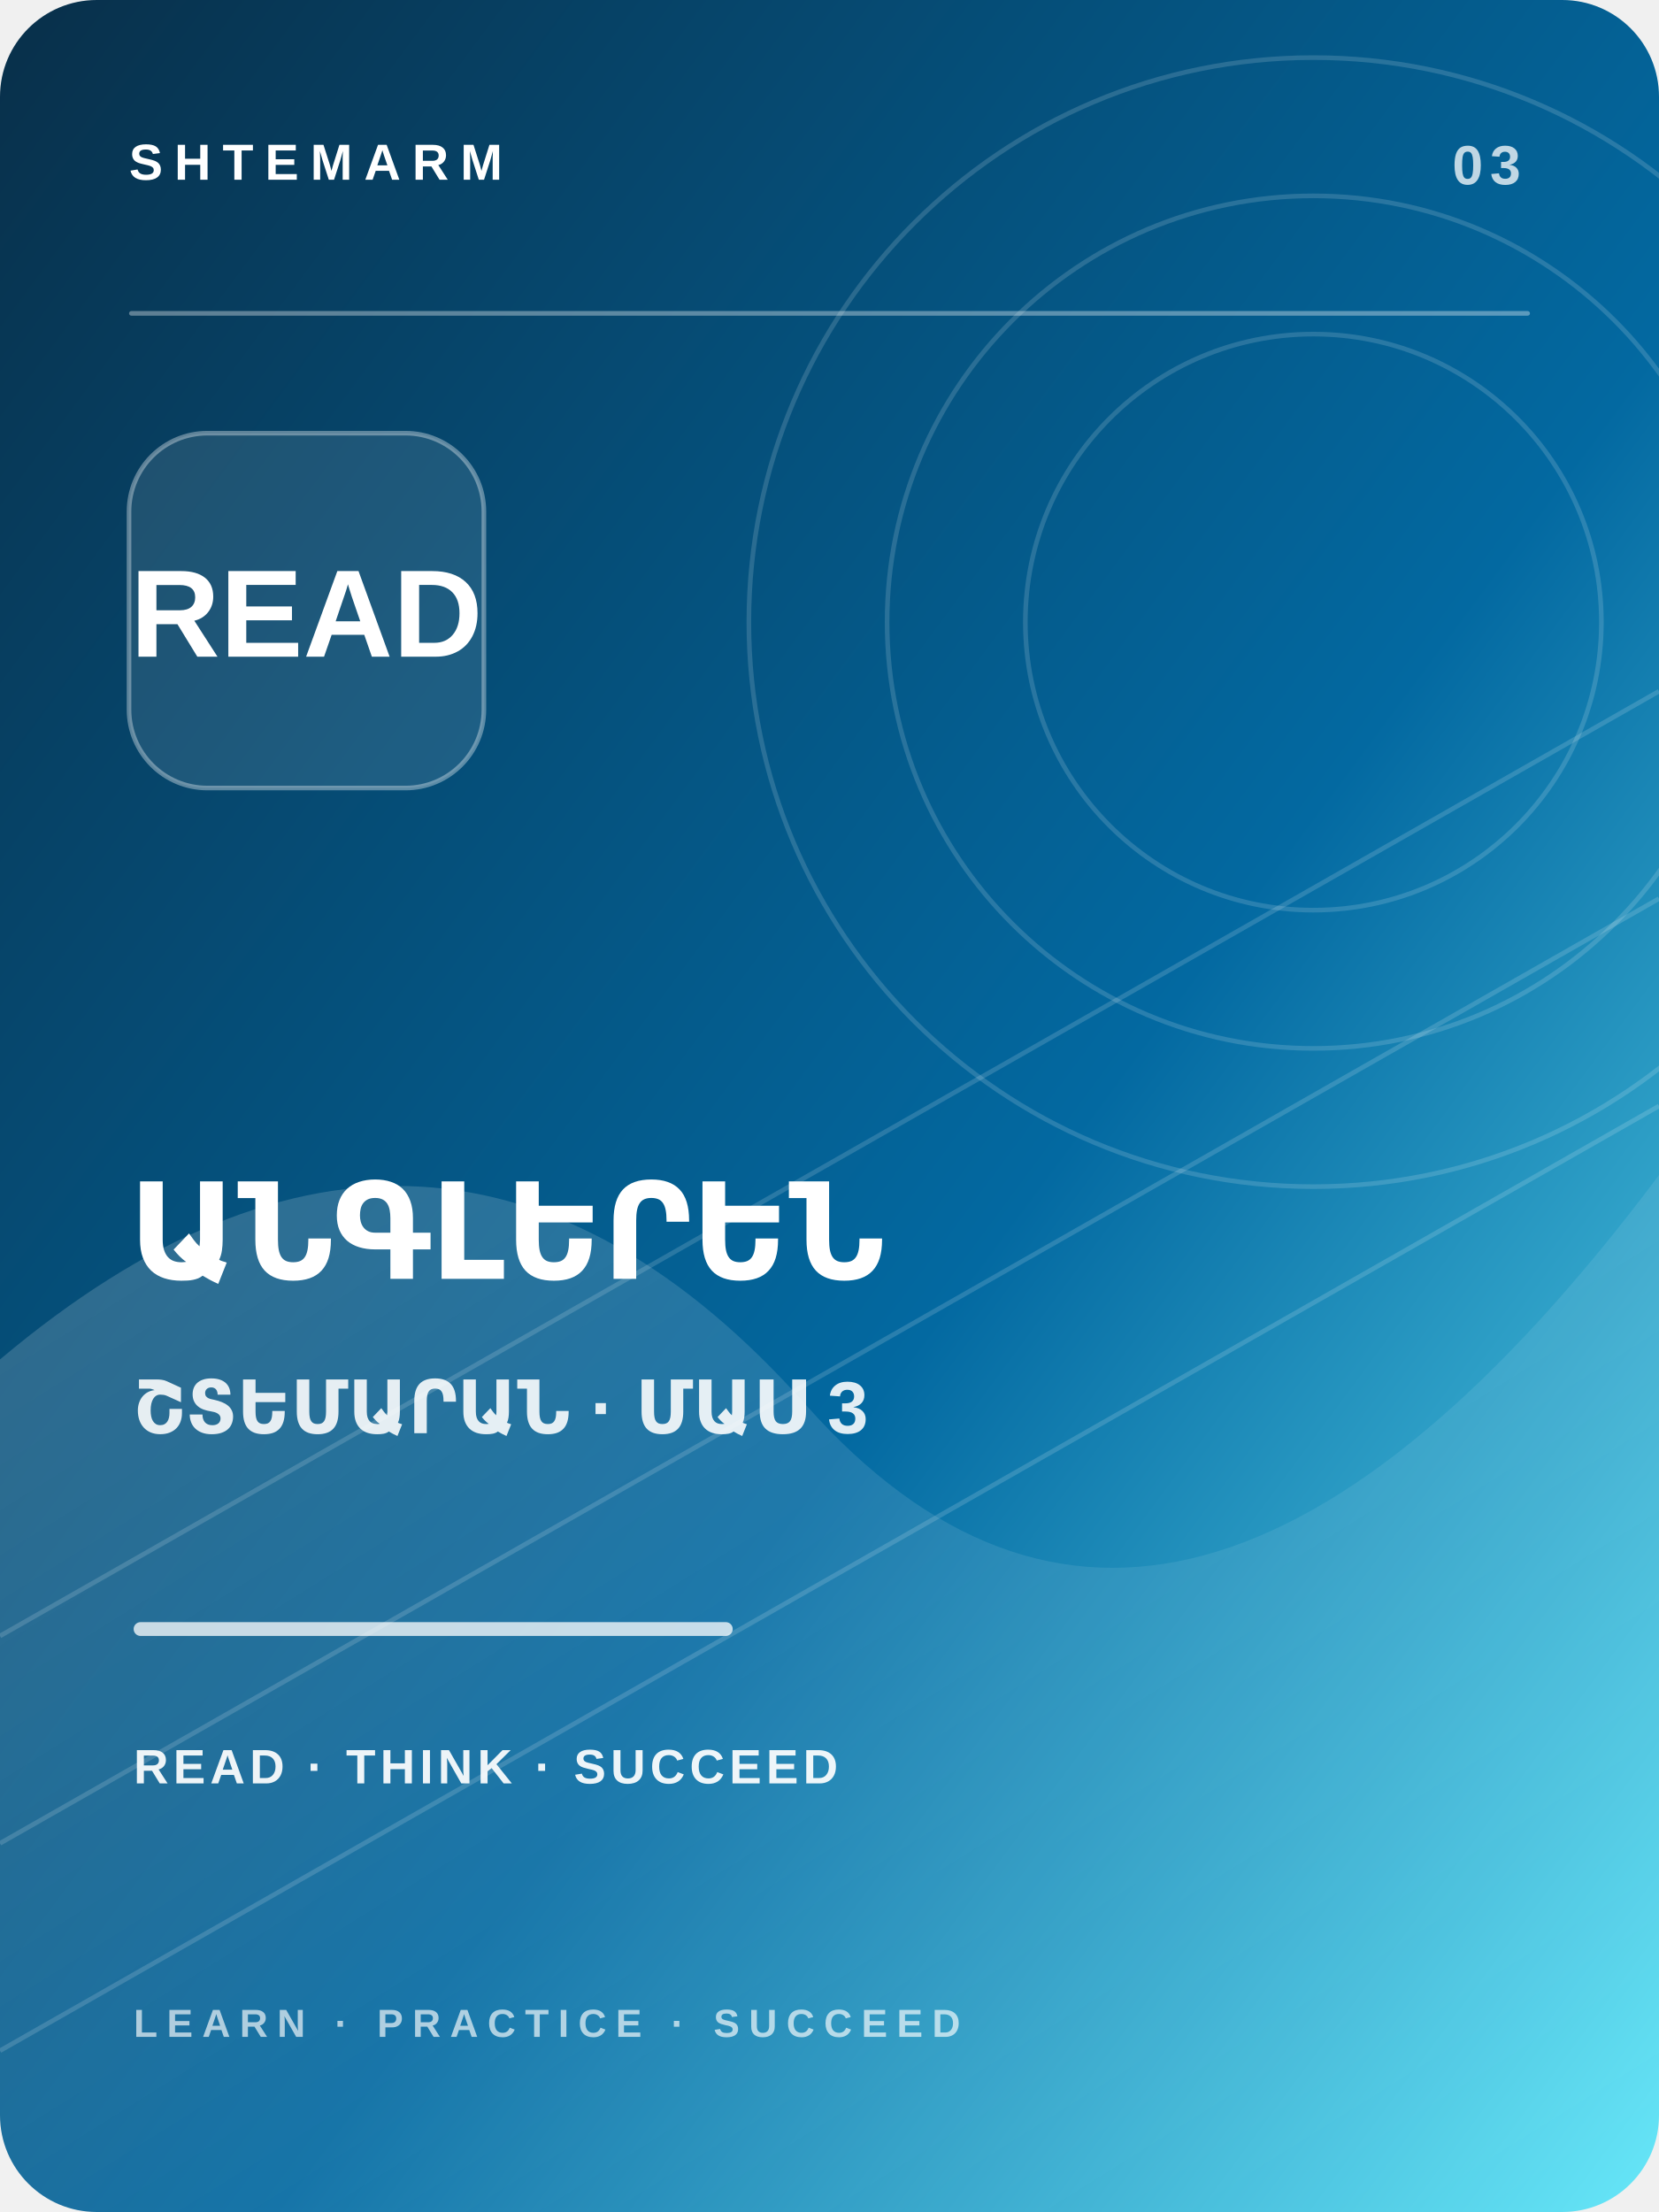
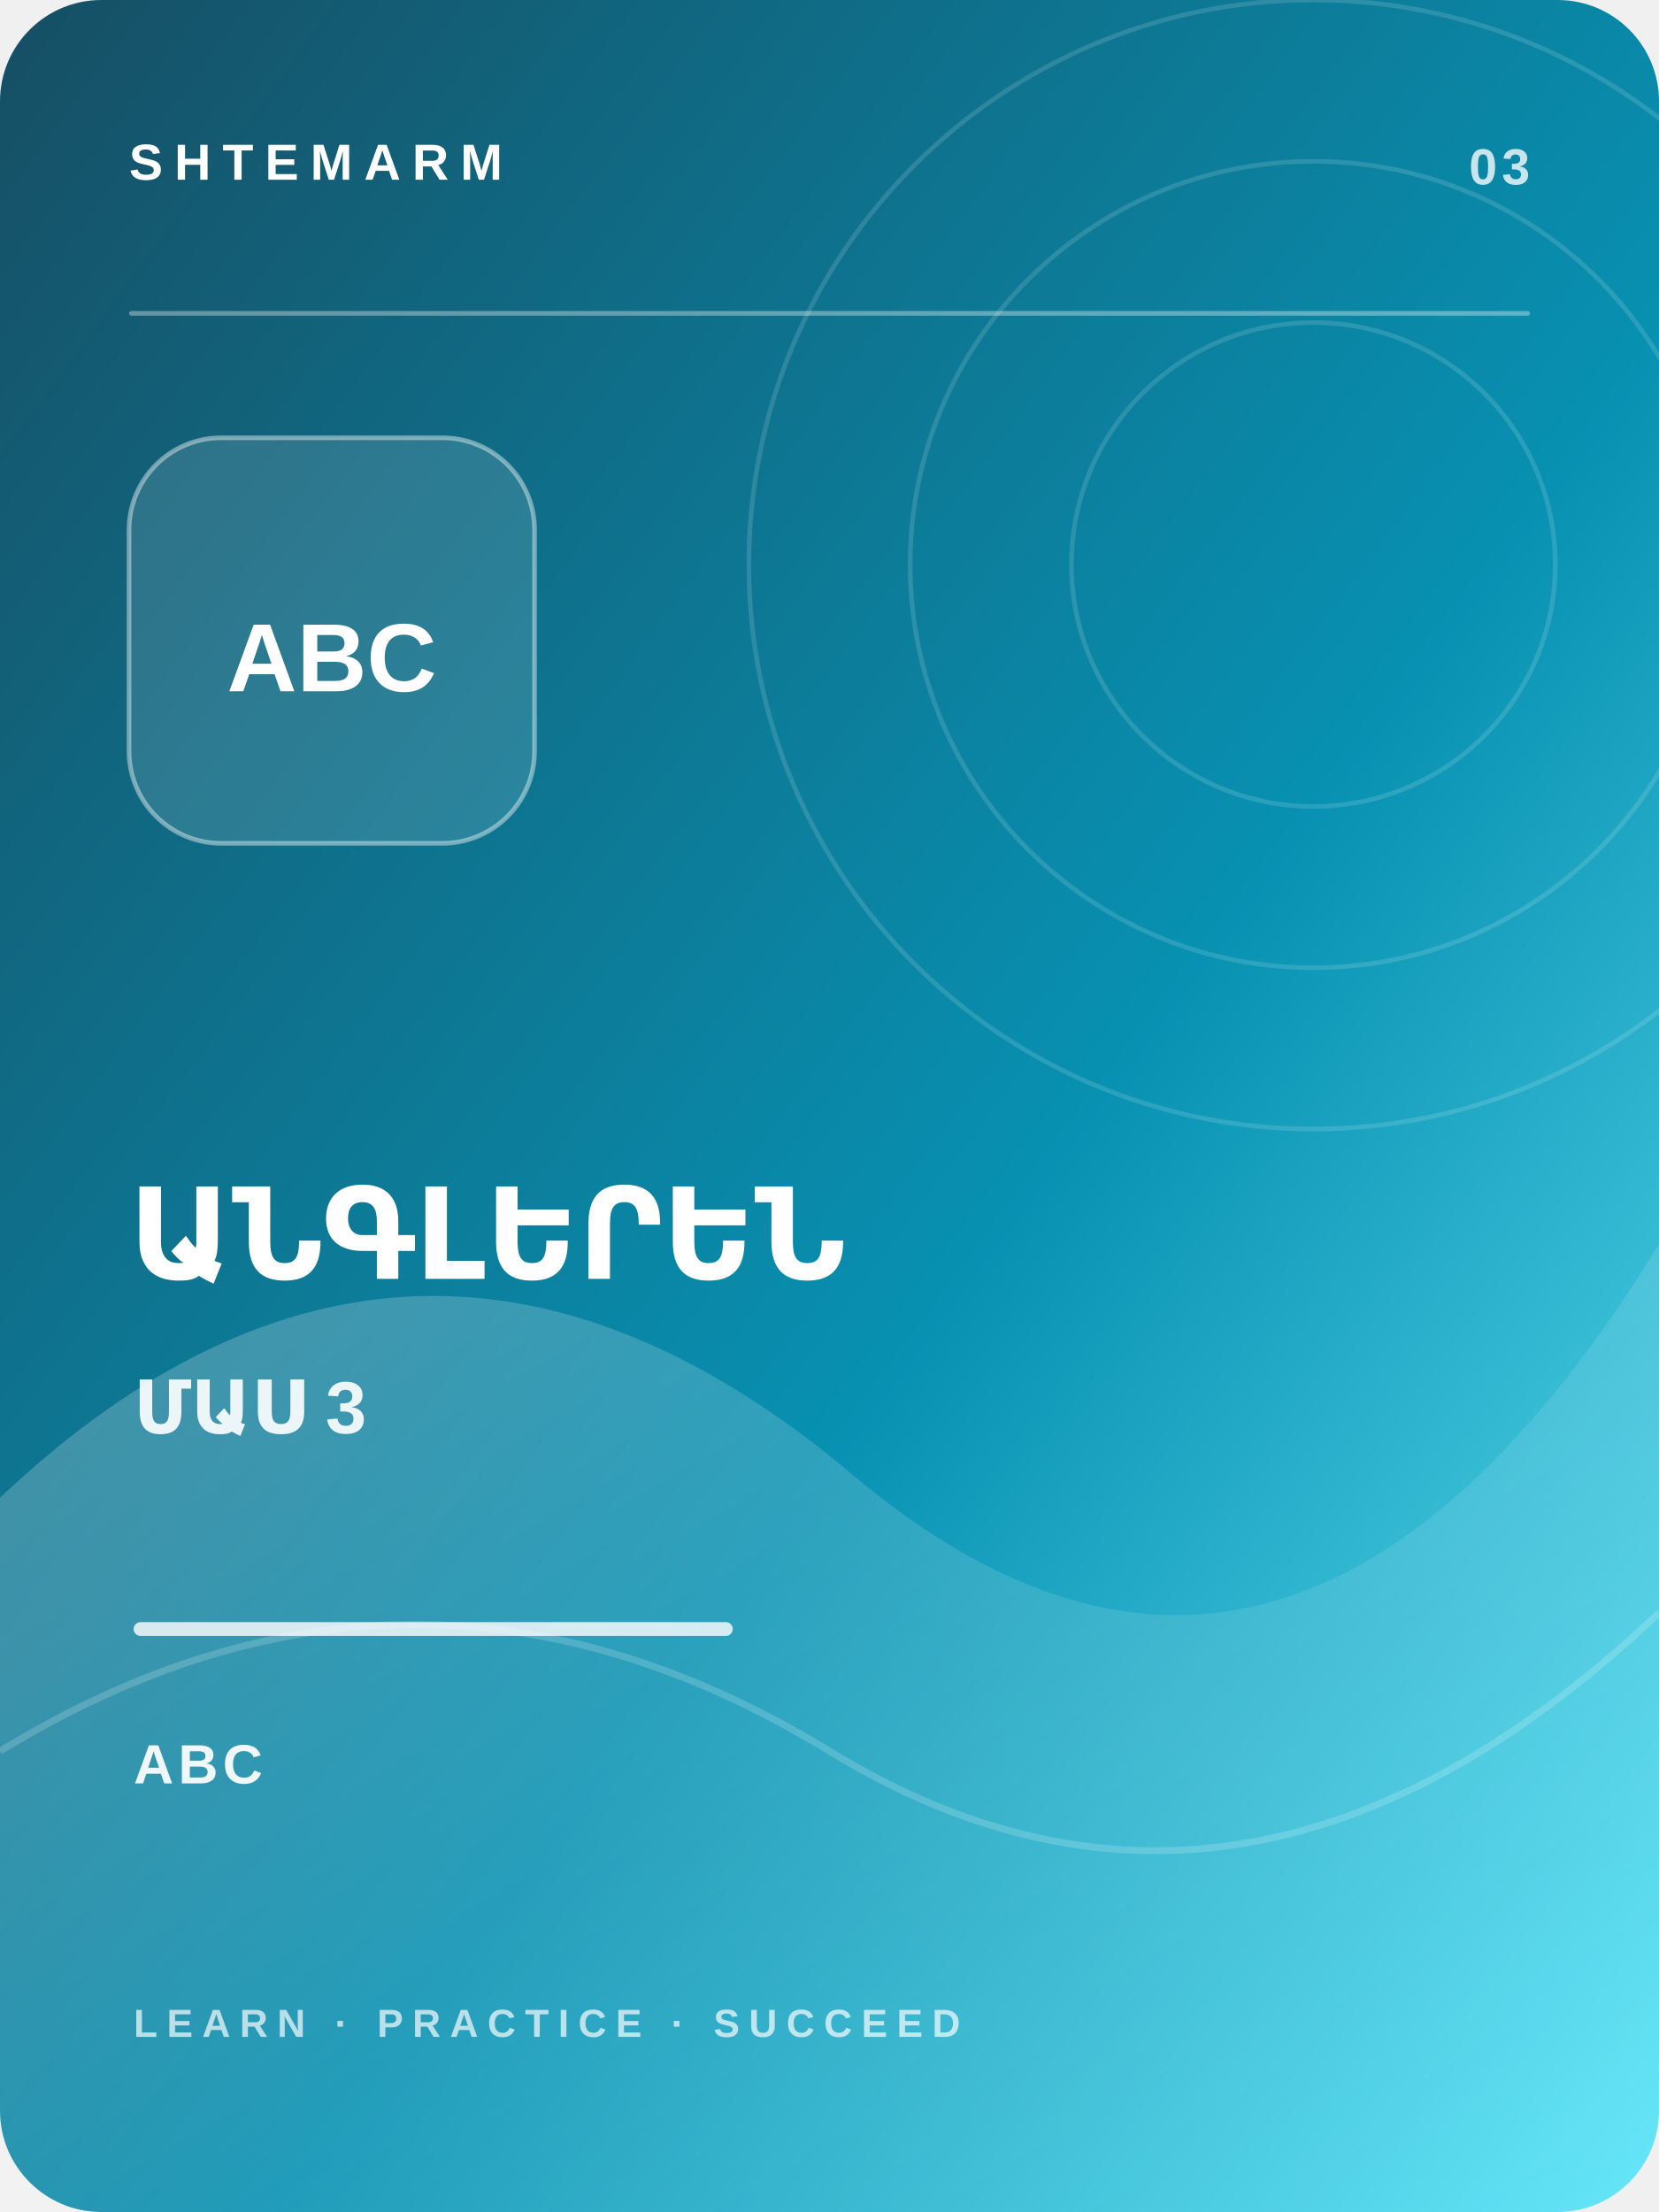
- <svg xmlns="http://www.w3.org/2000/svg" width="720" height="960" viewBox="0 0 720 960" role="img" aria-label="ԱՆԳԼԵՐԵՆ ՇՏԵՄԱՐԱՆ · ՄԱՍ 3">
+ <svg xmlns="http://www.w3.org/2000/svg" width="720" height="960" viewBox="0 0 720 960" role="img" aria-label="ԱՆԳԼԵՐԵՆ · ՄԱՍ 3">
  <defs>
    <linearGradient id="bg" x1="0" y1="0" x2="1" y2="1">
-       <stop stop-color="#082F49" />
-       <stop offset=".58" stop-color="#0369A1" />
-       <stop offset="1" stop-color="#67E8F9" />
+       <stop stop-color="#164e63" />
+       <stop offset=".58" stop-color="#0891b2" />
+       <stop offset="1" stop-color="#67e8f9" />
    </linearGradient>
-     <linearGradient id="shine" x1="0" y1="0" x2="1" y2="1">
-       <stop stop-color="#fff" stop-opacity=".18" />
+     <linearGradient id="glow" x1="0" y1="0" x2="1" y2="1">
+       <stop stop-color="#fff" stop-opacity=".24" />
      <stop offset="1" stop-color="#fff" stop-opacity="0" />
    </linearGradient>
  </defs>
-   <rect width="720" height="960" rx="42" fill="url(#bg)" />
-   <path d="M0 590 Q190 430 350 610 T720 510 V960 H0Z" fill="url(#shine)" />
-   <g fill="none" stroke="#fff" stroke-opacity=".15" stroke-width="2">
-     <circle cx="570" cy="270" r="245" />
-     <circle cx="570" cy="270" r="185" />
-     <circle cx="570" cy="270" r="125" />
-     <path d="M0 710L720 300M0 800L720 390M0 890L720 480" />
-   </g>
+   <rect width="720" height="960" rx="44" fill="url(#bg)" />
+   <circle cx="570" cy="245" r="245" fill="none" stroke="#fff" stroke-opacity=".14" stroke-width="2" />
+   <circle cx="570" cy="245" r="175" fill="none" stroke="#fff" stroke-opacity=".14" stroke-width="2" />
+   <circle cx="570" cy="245" r="105" fill="none" stroke="#fff" stroke-opacity=".14" stroke-width="2" />
+   <path d="M0 650 Q180 480 370 640 T720 540 V960 H0Z" fill="url(#glow)" />
+   <path d="M0 760 Q180 650 360 760 T720 700" fill="none" stroke="#fff" stroke-opacity=".18" stroke-width="3" />
  <text x="56" y="78" fill="#fff" font-family="Arial,sans-serif" font-size="22" font-weight="800" letter-spacing="5">SHTEMARM</text>
-   <text x="660" y="80" text-anchor="end" fill="#fff" fill-opacity=".75" font-family="Arial,sans-serif" font-size="24" font-weight="800" letter-spacing="3">03</text>
+   <text x="664" y="80" text-anchor="end" fill="#fff" fill-opacity=".78" font-family="Arial,sans-serif" font-size="22" font-weight="800" letter-spacing="2">03</text>
  <rect x="56" y="135" width="608" height="2" rx="1" fill="#fff" fill-opacity=".35" />
-   <rect x="56" y="188" width="154" height="154" rx="34" fill="#fff" fill-opacity=".10" stroke="#fff" stroke-opacity=".35" stroke-width="2" />
-   <text x="133" y="285" text-anchor="middle" fill="#fff" font-family="Arial,sans-serif" font-size="54" font-weight="800">READ</text>
-   <text x="56" y="555" fill="#fff" font-family="Arial,sans-serif" font-size="58" font-weight="900">ԱՆԳԼԵՐԵՆ</text>
-   <text x="58" y="622" fill="#fff" fill-opacity=".88" font-family="Arial,sans-serif" font-size="32" font-weight="700">ՇՏԵՄԱՐԱՆ · ՄԱՍ 3</text>
-   <rect x="58" y="704" width="260" height="6" rx="3" fill="#fff" fill-opacity=".75" />
-   <text x="58" y="774" fill="#fff" fill-opacity=".92" font-family="Arial,sans-serif" font-size="21" font-weight="700" letter-spacing="2">READ · THINK · SUCCEED</text>
-   <text x="58" y="884" fill="#fff" fill-opacity=".65" font-family="Arial,sans-serif" font-size="17" font-weight="700" letter-spacing="4">LEARN · PRACTICE · SUCCEED</text>
+   <rect x="56" y="190" width="176" height="176" rx="40" fill="#fff" fill-opacity=".12" stroke="#fff" stroke-opacity=".42" stroke-width="2" />
+   <text x="144" y="300" text-anchor="middle" fill="#fff" font-family="Arial,sans-serif" font-size="42" font-weight="800">ABC</text>
+   <text x="56" y="555" fill="#fff" font-family="Arial,sans-serif" font-size="55" font-weight="900">ԱՆԳԼԵՐԵՆ</text>
+   <text x="58" y="622" fill="#fff" fill-opacity=".9" font-family="Arial,sans-serif" font-size="32" font-weight="700">ՄԱՍ 3</text>
+   <rect x="58" y="704" width="260" height="6" rx="3" fill="#fff" fill-opacity=".8" />
+   <text x="58" y="774" fill="#fff" fill-opacity=".92" font-family="Arial,sans-serif" font-size="24" font-weight="700" letter-spacing="2">ABC</text>
+   <text x="58" y="884" fill="#fff" fill-opacity=".68" font-family="Arial,sans-serif" font-size="17" font-weight="700" letter-spacing="4">LEARN · PRACTICE · SUCCEED</text>
</svg>
